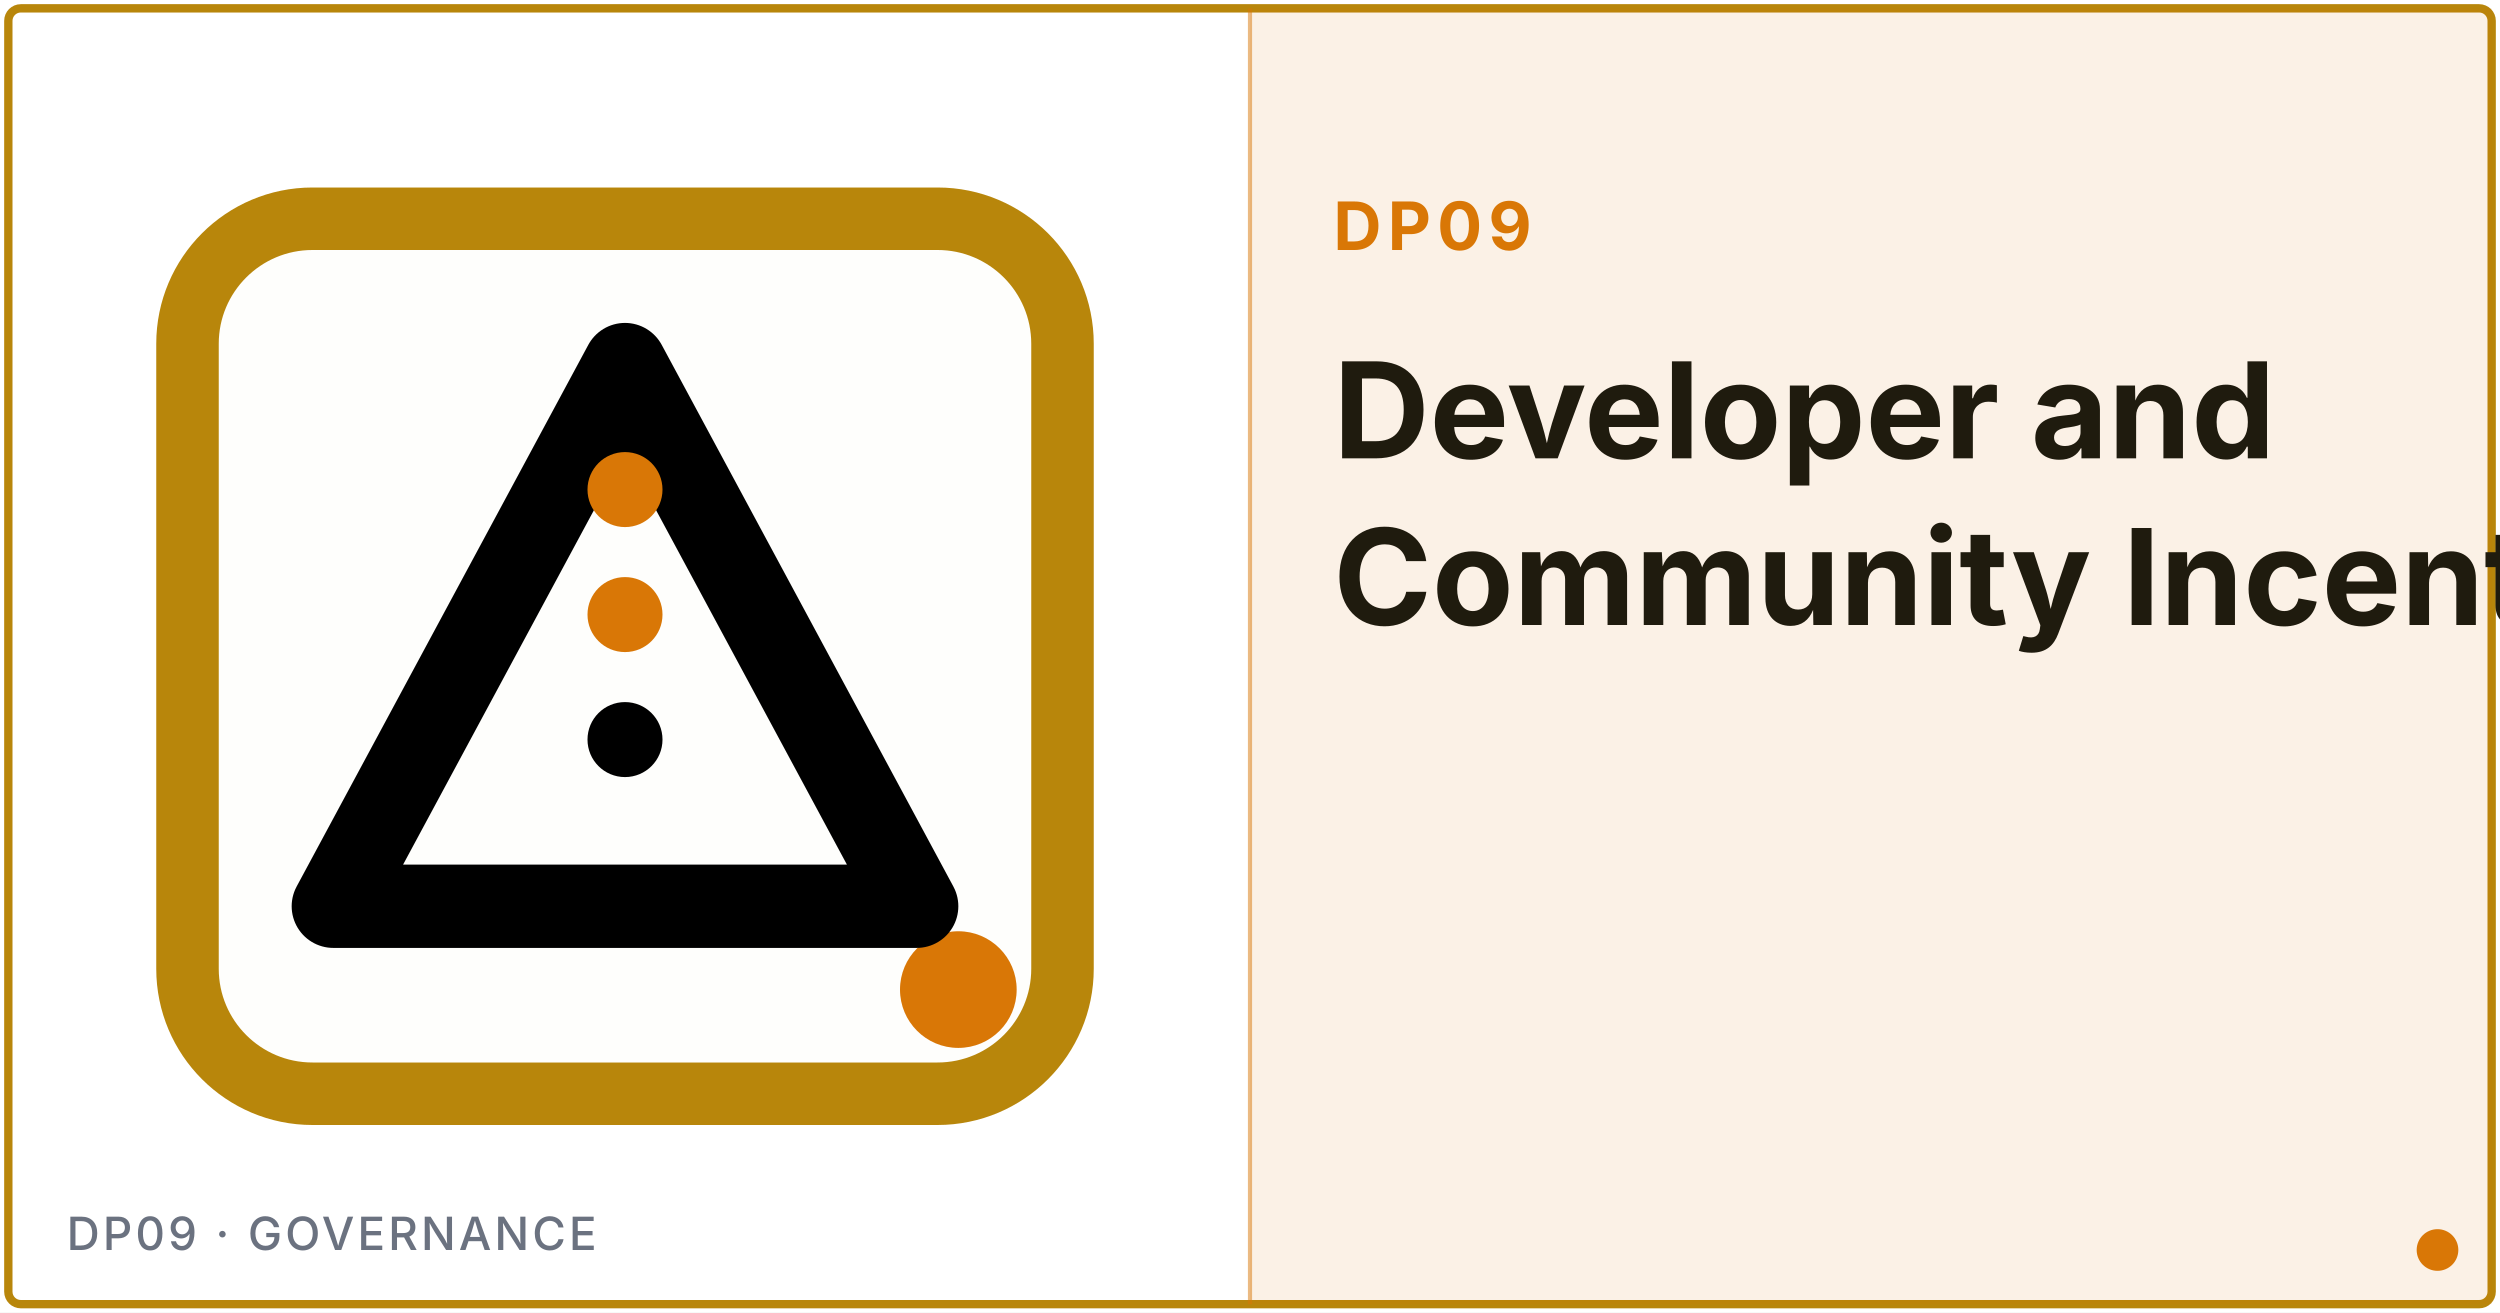
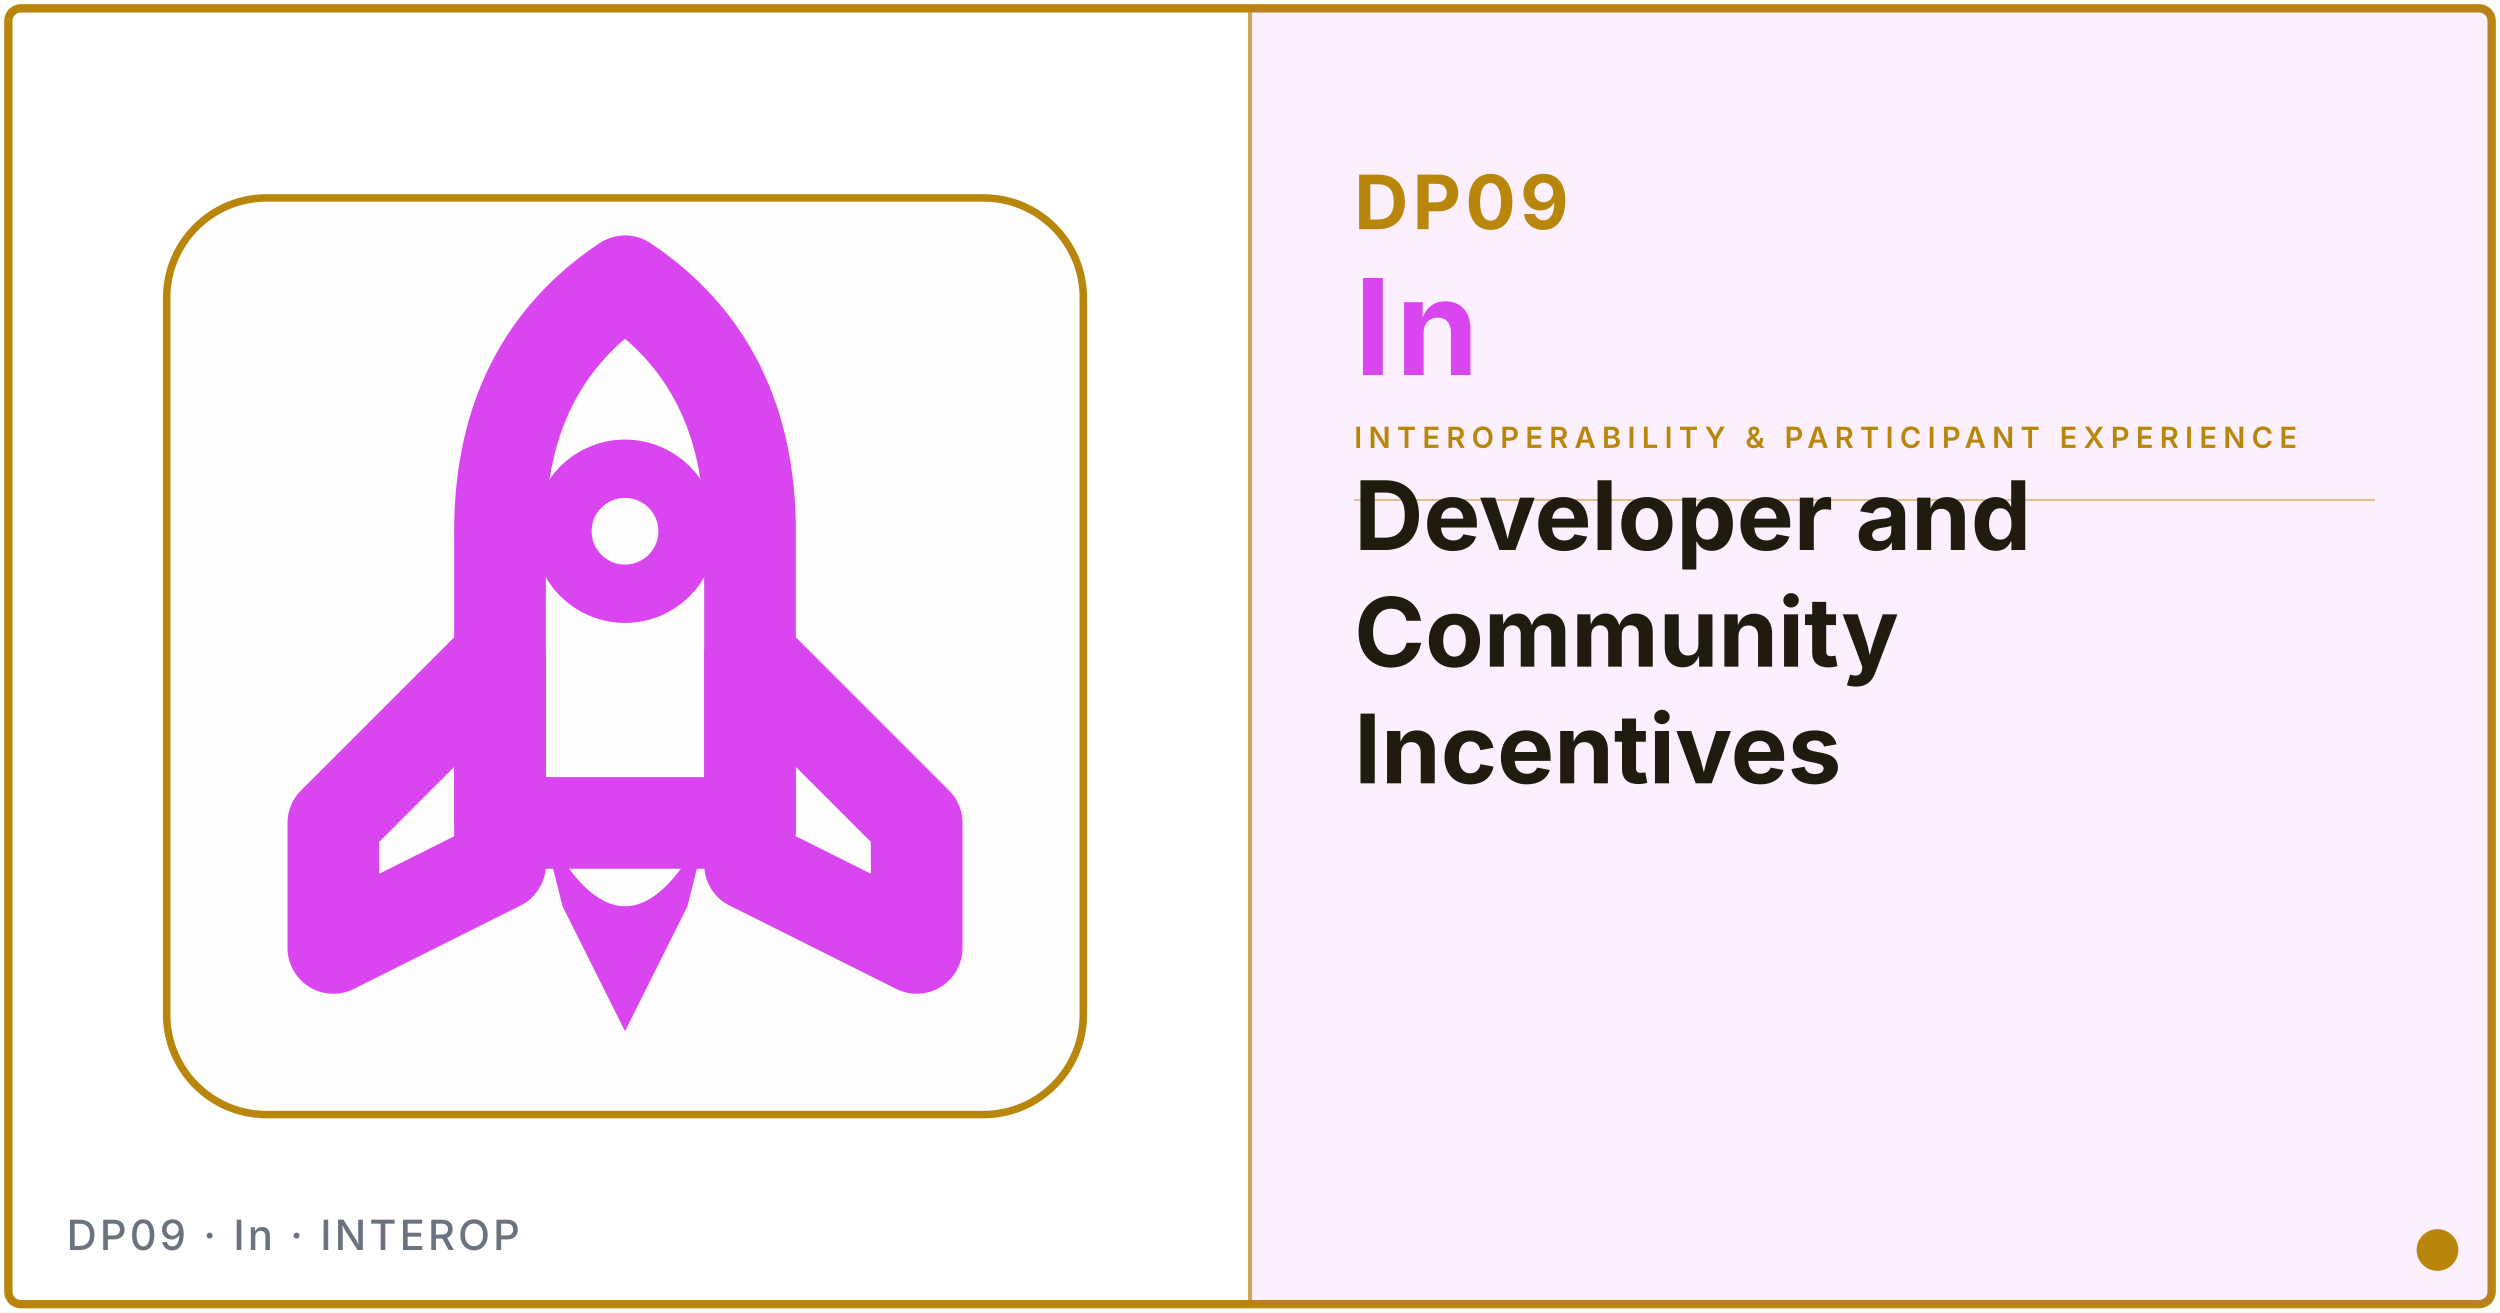
<svg xmlns="http://www.w3.org/2000/svg" viewBox="0 0 1200 630" width="1200" height="630" role="img" aria-labelledby="t">
  <rect width="1200" height="630" fill="#ffffff" />
  <rect x="4" y="4" width="1192" height="622" rx="6" fill="none" stroke="#b8860b" stroke-width="4" />
-   <rect x="600" y="4" width="596" height="622" fill="#d97706" fill-opacity="0.10" />
-   <line x1="600" y1="4" x2="600" y2="626" stroke="#d97706" stroke-width="2" stroke-opacity="0.5" />
-   <svg x="60" y="75" width="480" height="480" viewBox="0 0 24 24" fill="none" stroke="#1f2937" stroke-width="2" stroke-linecap="round" stroke-linejoin="round">
-     <rect x="1.5" y="1.5" width="21" height="21" rx="3" fill="#f5e9c8" fill-opacity="0.06" stroke="#b8860b" stroke-width="1.5" />
-     <circle cx="20" cy="20" r="1.4" fill="#d97706" stroke="none" />
-     <path d="M12 5 L19 18 L5 18 Z" stroke="currentColor" fill="none" />
-     <circle cx="12" cy="14" r="0.9" fill="currentColor" stroke="none" />
-     <circle cx="12" cy="11" r="0.9" fill="#d97706" stroke="none" />
-     <circle cx="12" cy="8" r="0.9" fill="#d97706" stroke="none" />
+   <rect x="600" y="4" width="596" height="622" fill="#d946ef" fill-opacity="0.08" />
+   <line x1="600" y1="4" x2="600" y2="626" stroke="#b8860b" stroke-width="2" stroke-opacity="0.7" />
+   <svg x="60" y="75" width="480" height="480" viewBox="0 0 24 24" fill="none">
+     <rect x="1.0" y="1.0" width="22" height="22" rx="2.4" fill="#f5e9c8" fill-opacity="0.04" stroke="#b8860b" stroke-width="0.18" />
+     <path d="M 12 3 Q 15 5 15 9 L 15 16 L 9 16 L 9 9 Q 9 5 12 3 Z" fill="none" stroke="#d946ef" stroke-width="2.2" stroke-linejoin="round" />
+     <circle cx="12" cy="9" r="1.5" fill="none" stroke="#d946ef" stroke-width="1.4" stroke-opacity="1.0" />
+     <path d="M 9 12 L 5 16 L 5 19 L 9 17 Z" fill="none" stroke="#d946ef" stroke-width="2.2" stroke-linejoin="round" />
+     <path d="M 15 12 L 19 16 L 19 19 L 15 17 Z" fill="none" stroke="#d946ef" stroke-width="2.2" stroke-linejoin="round" />
+     <path d="M 10 16 Q 12 20 14 16 L 13.5 18 L 12 21 L 10.5 18 Z" fill="#d946ef" stroke="none" />
  </svg>
-   <text x="640" y="120" font-family="Inter, &quot;SF Pro Text&quot;, &quot;Segoe UI&quot;, system-ui, sans-serif" font-size="32" font-weight="700" fill="#d97706" letter-spacing="3">DP09</text>
-   <text x="640" y="220" font-family="Inter, &quot;SF Pro Text&quot;, &quot;Segoe UI&quot;, system-ui, sans-serif" font-size="64" font-weight="700" fill="#1f1b0e">Developer and</text>
-   <text x="640" y="300" font-family="Inter, &quot;SF Pro Text&quot;, &quot;Segoe UI&quot;, system-ui, sans-serif" font-size="64" font-weight="700" fill="#1f1b0e">Community Incentives</text>
-   <text x="32" y="600" font-family="Inter, &quot;SF Pro Text&quot;, &quot;Segoe UI&quot;, system-ui, sans-serif" font-size="22" font-weight="500" fill="#6b7280" letter-spacing="1.5">DP09 · GOVERNANCE</text>
-   <circle cx="1170" cy="600" r="10" fill="#d97706" />
+   <text x="650" y="110" font-family="Inter, &quot;SF Pro Text&quot;, &quot;Segoe UI&quot;, system-ui, sans-serif" font-size="36" font-weight="700" fill="#b8860b" letter-spacing="2">DP09</text>
+   <text x="650" y="180" font-family="Inter, &quot;SF Pro Text&quot;, &quot;Segoe UI&quot;, system-ui, sans-serif" font-size="64" font-weight="700" fill="#d946ef" letter-spacing="2">In</text>
+   <text x="650" y="215" font-family="Inter, &quot;SF Pro Text&quot;, &quot;Segoe UI&quot;, system-ui, sans-serif" font-size="14" font-weight="600" fill="#b8860b" letter-spacing="3">INTEROPERABILITY &amp; PARTICIPANT EXPERIENCE</text>
+   <line x1="650" y1="240" x2="1140" y2="240" stroke="#b8860b" stroke-width="1" stroke-opacity="0.45" />
+   <text x="650" y="264" font-family="Inter, &quot;SF Pro Text&quot;, &quot;Segoe UI&quot;, system-ui, sans-serif" font-size="46" font-weight="700" fill="#1f1b0e">Developer and</text>
+   <text x="650" y="320" font-family="Inter, &quot;SF Pro Text&quot;, &quot;Segoe UI&quot;, system-ui, sans-serif" font-size="46" font-weight="700" fill="#1f1b0e">Community</text>
+   <text x="650" y="376" font-family="Inter, &quot;SF Pro Text&quot;, &quot;Segoe UI&quot;, system-ui, sans-serif" font-size="46" font-weight="700" fill="#1f1b0e">Incentives</text>
+   <text x="32" y="600" font-family="Inter, &quot;SF Pro Text&quot;, &quot;Segoe UI&quot;, system-ui, sans-serif" font-size="20" font-weight="500" fill="#6b7280" letter-spacing="1.5">DP09 · In · INTEROP</text>
+   <circle cx="1170" cy="600" r="10" fill="#b8860b" />
</svg>
